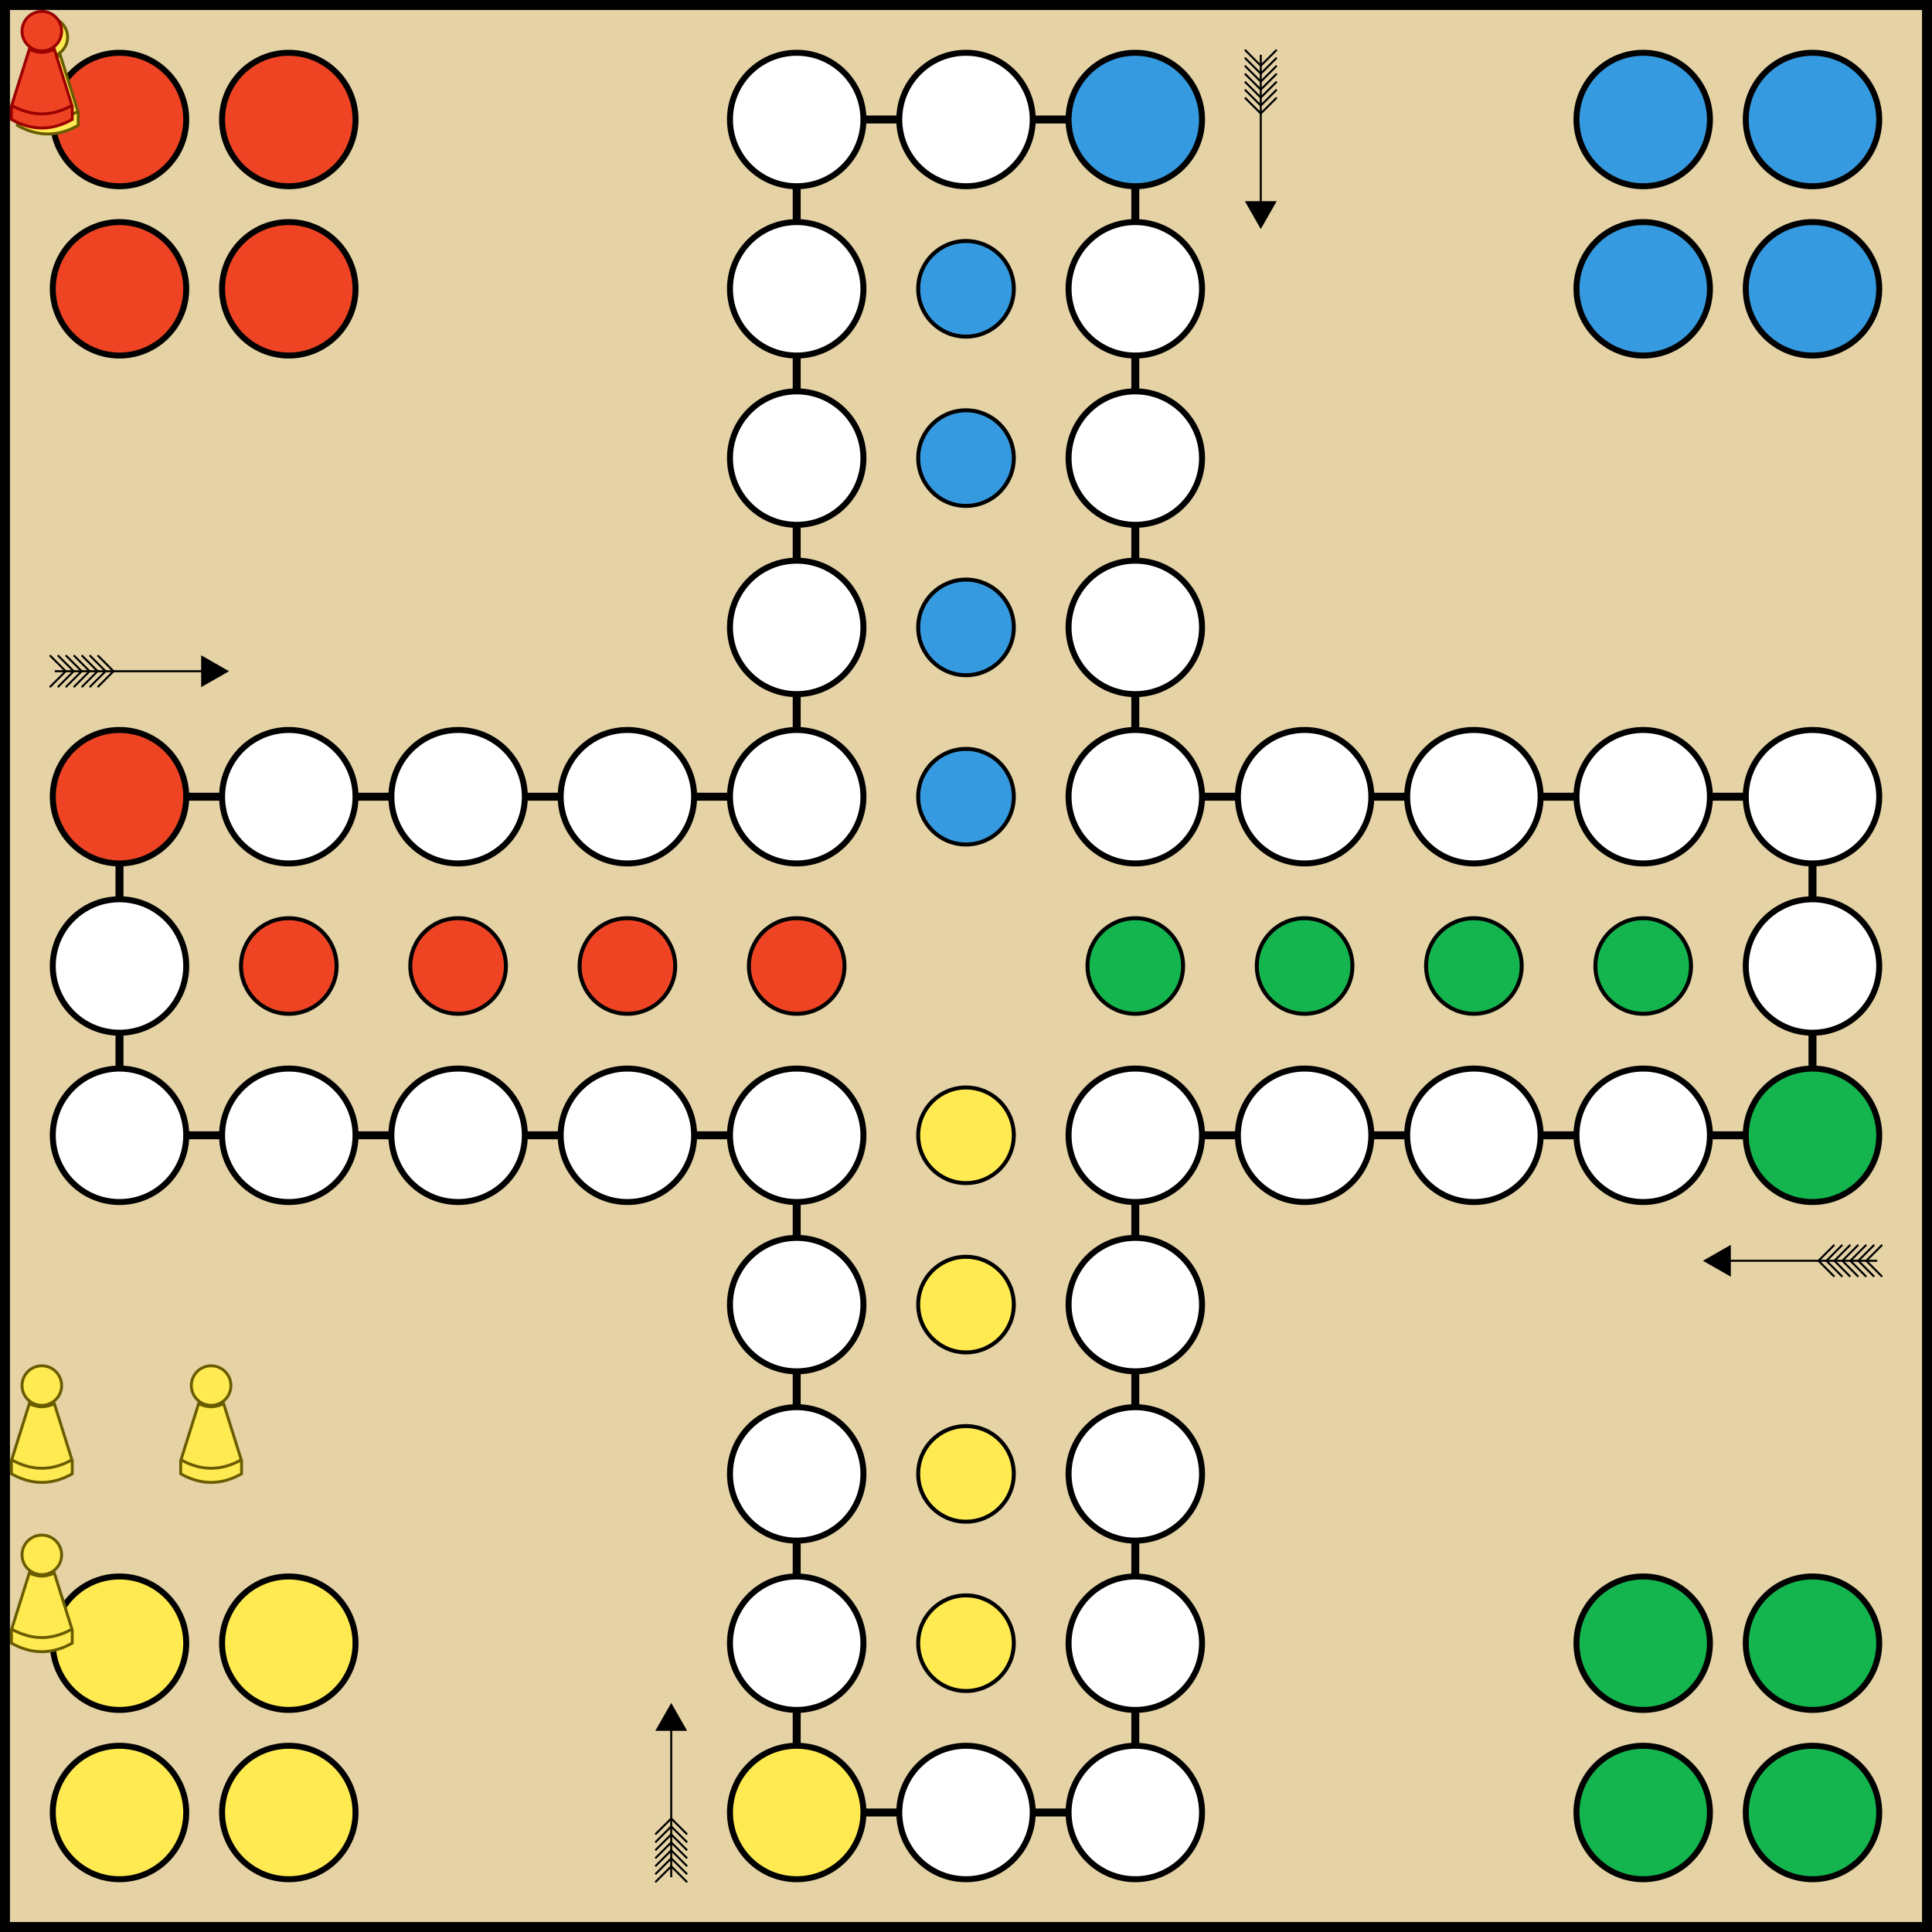
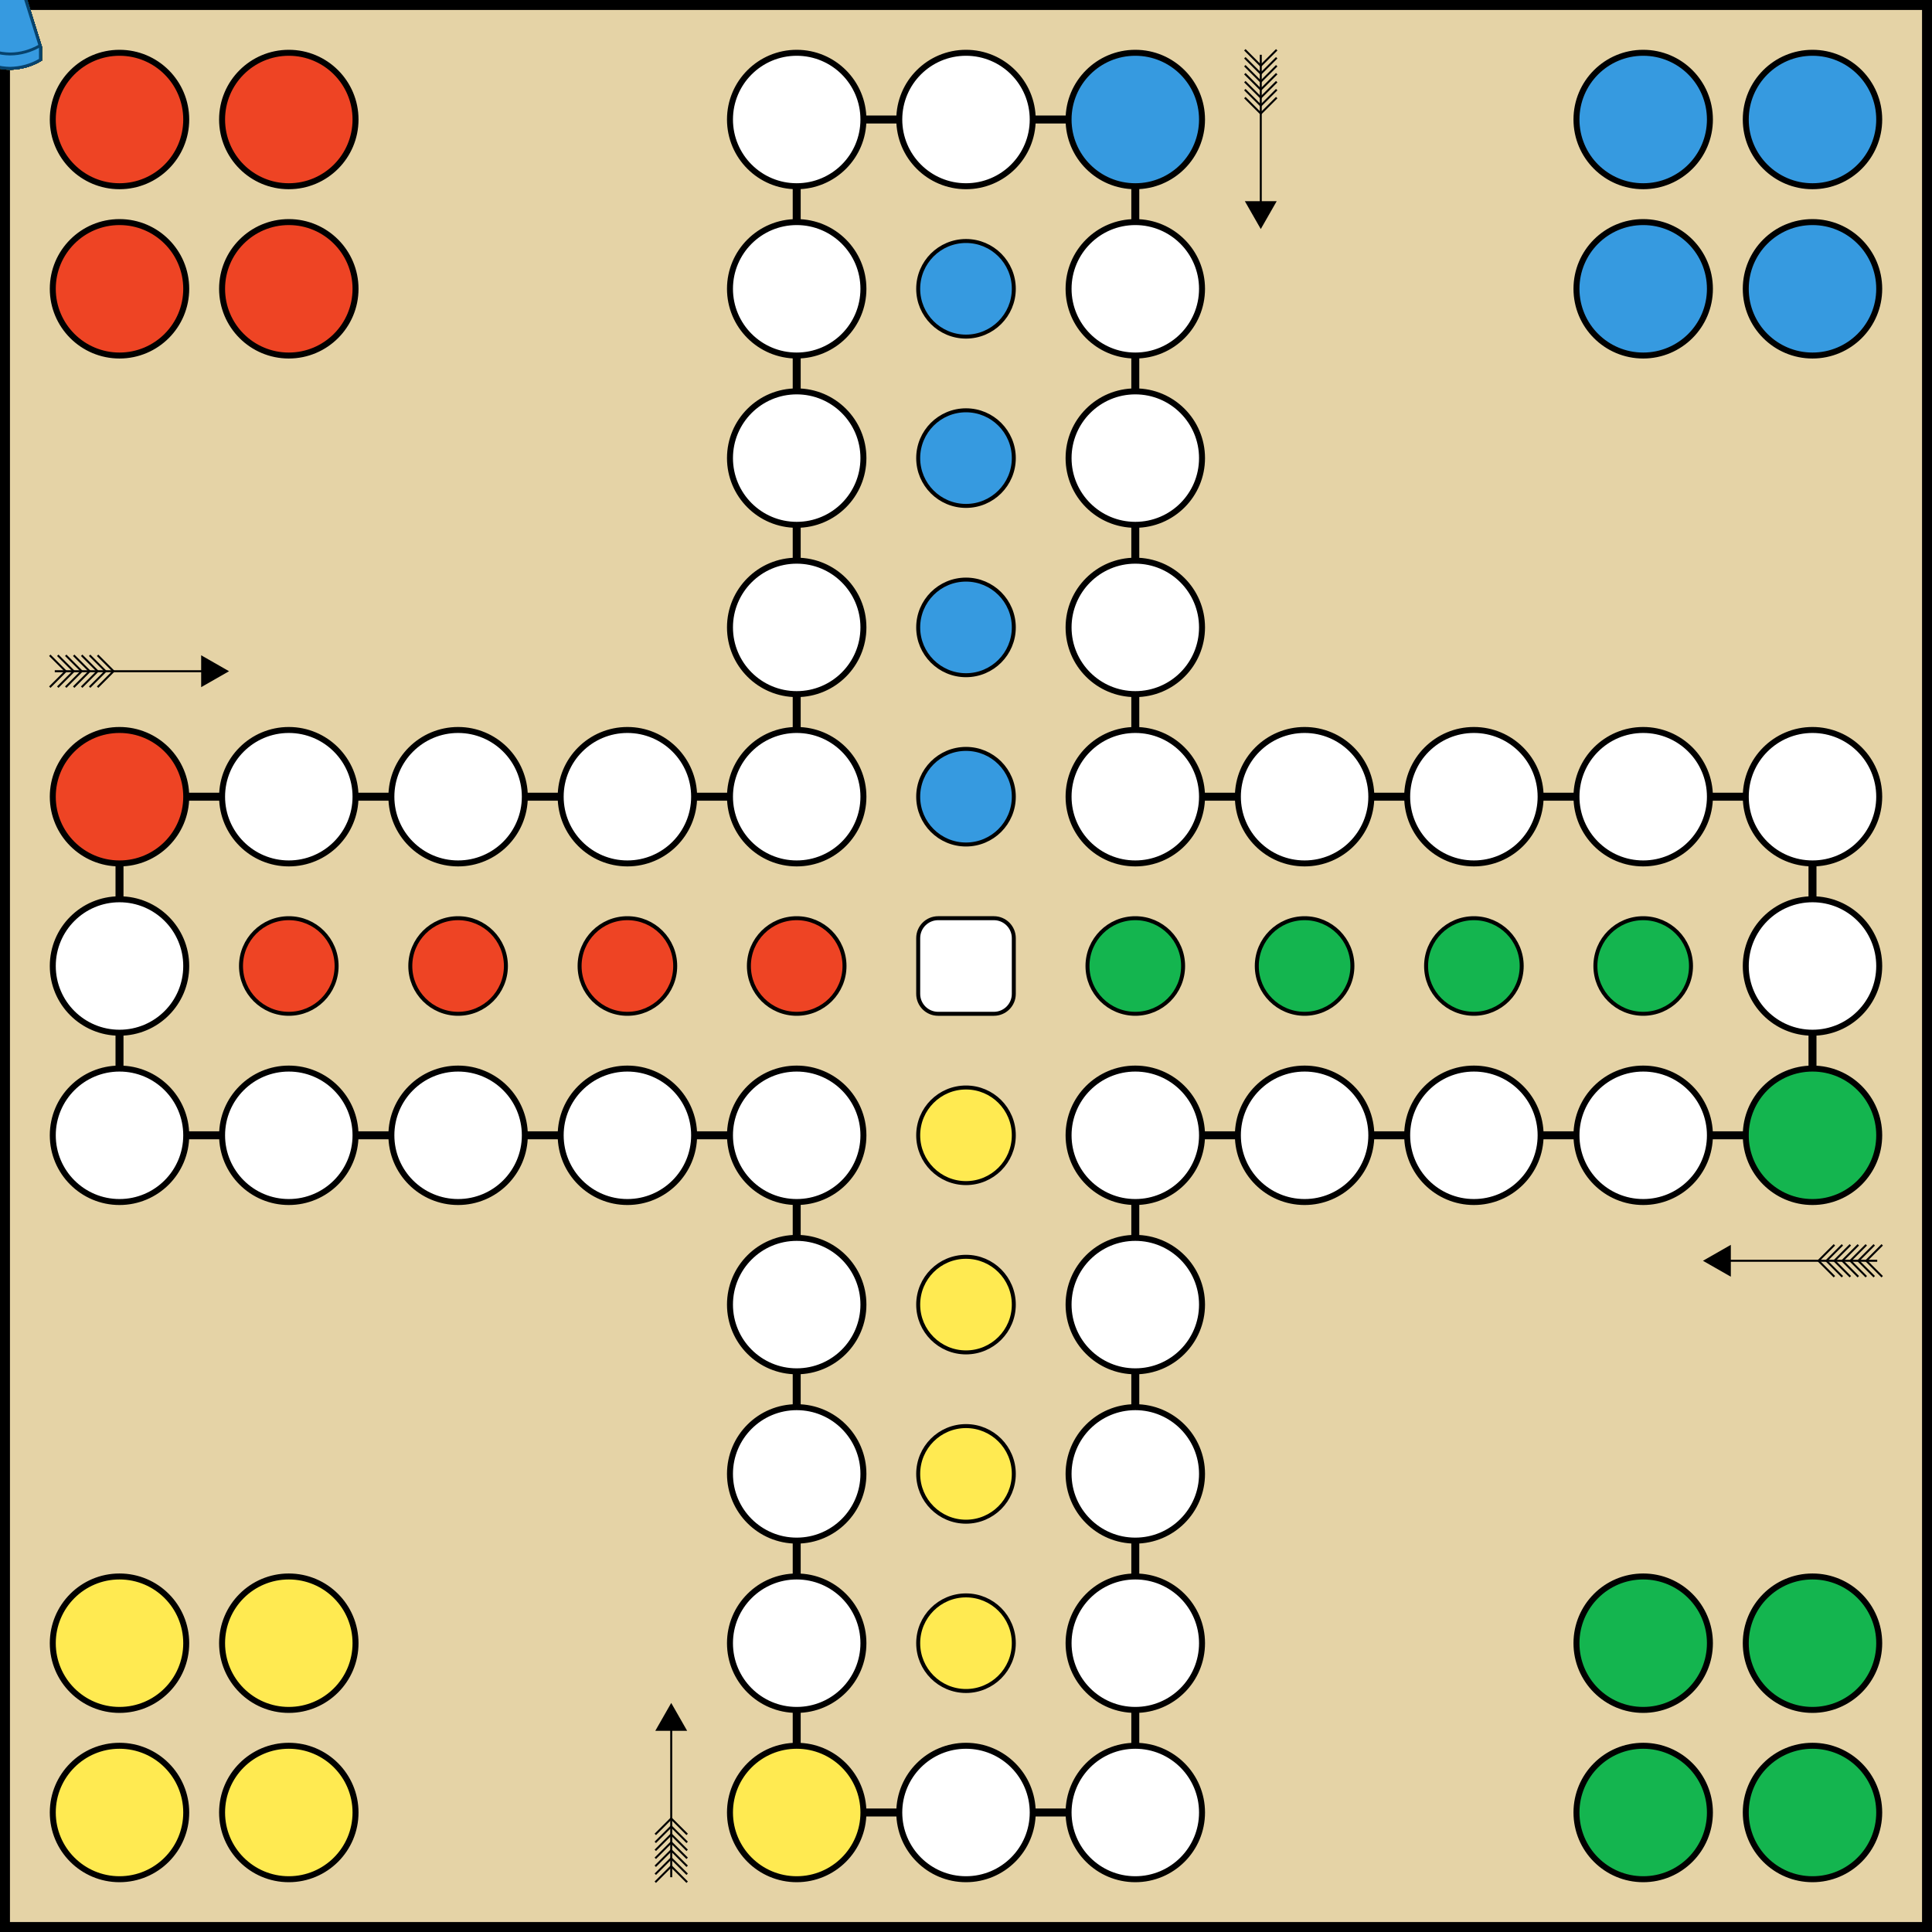
<svg xmlns="http://www.w3.org/2000/svg" width="970px" height="970px" viewBox="0 0 970 970" version="1.1">
  <g id="Page-1" stroke="none" stroke-width="1" fill="none" fill-rule="evenodd">
    <g id="Main-Window" transform="translate(-475, -55)">
      <g id="board" transform="translate(480, 60)">
        <g id="background">
          <rect id="bg_plane" stroke="#000000" stroke-width="5" fill="#E5D3A6" x="-2.5" y="-2.5" width="965" height="965" />
          <polygon id="Path" stroke="#000000" stroke-width="4" points="395 55 565 55 565 395 905 395 905 565 565 565 565 905 395 905 395 565 55 565 55 395 395 395" />
          <g id="arrow_3" transform="translate(895, 628) rotate(-90) translate(-895, -628) translate(887, 583)">
            <polygon id="Path-2" fill="#000000" points="8 0 16 14 -5.32907052e-14 14" />
            <path d="M8,13.5 L8,87" id="Line" stroke="#000000" stroke-linecap="square" />
            <polyline id="Path-3-Copy-3" stroke="#000000" points="0 90 8 82 16 90" />
            <polyline id="Path-3-Copy-5" stroke="#000000" points="0 82 8 74 16 82" />
            <polyline id="Path-3-Copy-7" stroke="#000000" points="0 74 8 66 16 74" />
            <polyline id="Path-3-Copy-9" stroke="#000000" points="0 66 8 58 16 66" />
            <polyline id="Path-3-Copy-4" stroke="#000000" points="0 86 8 78 16 86" />
            <polyline id="Path-3-Copy-6" stroke="#000000" points="0 78 8 70 16 78" />
            <polyline id="Path-3-Copy-8" stroke="#000000" points="0 70 8 62 16 70" />
          </g>
          <g id="arrow_2" transform="translate(628, 65) rotate(-180) translate(-628, -65) translate(620, 20)">
            <polygon id="Path-2" fill="#000000" points="8 0 16 14 -5.32907052e-14 14" />
            <path d="M8,13.5 L8,87" id="Line" stroke="#000000" stroke-linecap="square" />
            <polyline id="Path-3-Copy-3" stroke="#000000" points="0 90 8 82 16 90" />
            <polyline id="Path-3-Copy-5" stroke="#000000" points="0 82 8 74 16 82" />
            <polyline id="Path-3-Copy-7" stroke="#000000" points="0 74 8 66 16 74" />
            <polyline id="Path-3-Copy-9" stroke="#000000" points="0 66 8 58 16 66" />
            <polyline id="Path-3-Copy-4" stroke="#000000" points="0 86 8 78 16 86" />
            <polyline id="Path-3-Copy-6" stroke="#000000" points="0 78 8 70 16 78" />
            <polyline id="Path-3-Copy-8" stroke="#000000" points="0 70 8 62 16 70" />
          </g>
          <g id="arrow_1" transform="translate(65, 332) rotate(-270) translate(-65, -332) translate(57, 287)">
            <polygon id="Path-2" fill="#000000" points="8 0 16 14 -5.32907052e-14 14" />
            <path d="M8,13.5 L8,87" id="Line" stroke="#000000" stroke-linecap="square" />
            <polyline id="Path-3-Copy-3" stroke="#000000" points="0 90 8 82 16 90" />
            <polyline id="Path-3-Copy-5" stroke="#000000" points="0 82 8 74 16 82" />
            <polyline id="Path-3-Copy-7" stroke="#000000" points="0 74 8 66 16 74" />
            <polyline id="Path-3-Copy-9" stroke="#000000" points="0 66 8 58 16 66" />
            <polyline id="Path-3-Copy-4" stroke="#000000" points="0 86 8 78 16 86" />
            <polyline id="Path-3-Copy-6" stroke="#000000" points="0 78 8 70 16 78" />
            <polyline id="Path-3-Copy-8" stroke="#000000" points="0 70 8 62 16 70" />
          </g>
          <g id="arrow_0" transform="translate(324, 850)">
            <polygon id="Path-2" fill="#000000" points="8 0 16 14 -5.32907052e-14 14" />
            <path d="M8,13.5 L8,87" id="Line" stroke="#000000" stroke-linecap="square" />
            <polyline id="Path-3-Copy-3" stroke="#000000" points="0 90 8 82 16 90" />
            <polyline id="Path-3-Copy-5" stroke="#000000" points="0 82 8 74 16 82" />
            <polyline id="Path-3-Copy-7" stroke="#000000" points="0 74 8 66 16 74" />
            <polyline id="Path-3-Copy-9" stroke="#000000" points="0 66 8 58 16 66" />
            <polyline id="Path-3-Copy-4" stroke="#000000" points="0 86 8 78 16 86" />
            <polyline id="Path-3-Copy-6" stroke="#000000" points="0 78 8 70 16 78" />
            <polyline id="Path-3-Copy-8" stroke="#000000" points="0 70 8 62 16 70" />
          </g>
        </g>
        <g id="positions" transform="translate(20, 20)" stroke="#000000" stroke-width="3">
-           <circle id="pos_39" fill="#FFFFFF" cx="460" cy="885" r="33.5" />
-           <circle id="pos_38" fill="#FFFFFF" cx="545" cy="885" r="33.5" />
-           <circle id="pos_37" fill="#FFFFFF" cx="545" cy="800" r="33.5" />
-           <circle id="pos_36" fill="#FFFFFF" cx="545" cy="715" r="33.5" />
-           <circle id="pos_35" fill="#FFFFFF" cx="545" cy="630" r="33.5" />
-           <circle id="pos_34" fill="#FFFFFF" cx="545" cy="545" r="33.5" />
-           <circle id="pos_33" fill="#FFFFFF" cx="630" cy="545" r="33.5" />
-           <circle id="pos_32" fill="#FFFFFF" cx="715" cy="545" r="33.5" />
-           <circle id="pos_31" fill="#FFFFFF" cx="800" cy="545" r="33.5" />
-           <circle id="pos_30" fill="#14B54F" cx="885" cy="545" r="33.5" />
-           <circle id="pos_29" fill="#FFFFFF" cx="885" cy="460" r="33.5" />
-           <circle id="pos_28" fill="#FFFFFF" cx="885" cy="375" r="33.5" />
-           <circle id="pos_27" fill="#FFFFFF" cx="800" cy="375" r="33.5" />
-           <circle id="pos_26" fill="#FFFFFF" cx="715" cy="375" r="33.5" />
-           <circle id="pos_25" fill="#FFFFFF" cx="630" cy="375" r="33.5" />
-           <circle id="pos_24" fill="#FFFFFF" cx="545" cy="375" r="33.5" />
-           <circle id="pos_23" fill="#FFFFFF" cx="545" cy="290" r="33.5" />
-           <circle id="pos_22" fill="#FFFFFF" cx="545" cy="205" r="33.5" />
-           <circle id="pos_21" fill="#FFFFFF" cx="545" cy="120" r="33.5" />
-           <circle id="pos_20" fill="#369AE0" cx="545" cy="35" r="33.5" />
-           <circle id="pos_19" fill="#FFFFFF" cx="460" cy="35" r="33.5" />
-           <circle id="pos_18" fill="#FFFFFF" cx="375" cy="35" r="33.5" />
-           <circle id="pos_17" fill="#FFFFFF" cx="375" cy="120" r="33.5" />
-           <circle id="pos_16" fill="#FFFFFF" cx="375" cy="205" r="33.5" />
-           <circle id="pos_15" fill="#FFFFFF" cx="375" cy="290" r="33.5" />
-           <circle id="pos_14" fill="#FFFFFF" cx="375" cy="375" r="33.5" />
-           <circle id="pos_13" fill="#FFFFFF" cx="290" cy="375" r="33.5" />
-           <circle id="pos_12" fill="#FFFFFF" cx="205" cy="375" r="33.5" />
-           <circle id="pos_11" fill="#FFFFFF" cx="120" cy="375" r="33.5" />
-           <circle id="pos_10" fill="#EE4424" cx="35" cy="375" r="33.5" />
-           <circle id="pos_9" fill="#FFFFFF" cx="35" cy="460" r="33.5" />
-           <circle id="pos_8" fill="#FFFFFF" cx="35" cy="545" r="33.5" />
-           <circle id="pos_7" fill="#FFFFFF" cx="120" cy="545" r="33.5" />
-           <circle id="pos_6" fill="#FFFFFF" cx="205" cy="545" r="33.5" />
-           <circle id="pos_5" fill="#FFFFFF" cx="290" cy="545" r="33.5" />
-           <circle id="pos_4" fill="#FFFFFF" cx="375" cy="545" r="33.5" />
-           <circle id="pos_3" fill="#FFFFFF" cx="375" cy="630" r="33.5" />
-           <circle id="pos_2" fill="#FFFFFF" cx="375" cy="715" r="33.5" />
-           <circle id="pos_1" fill="#FFFFFF" cx="375" cy="800" r="33.5" />
-           <circle id="pos_0" fill="#FFEA51" cx="375" cy="885" r="33.5" />
+           <circle id="pos_39" class="boardPosition position" fill="#FFFFFF" cx="460" cy="885" r="33.5" />
+           <circle id="pos_38" class="boardPosition position" fill="#FFFFFF" cx="545" cy="885" r="33.5" />
+           <circle id="pos_37" class="boardPosition position" fill="#FFFFFF" cx="545" cy="800" r="33.5" />
+           <circle id="pos_36" class="boardPosition position" fill="#FFFFFF" cx="545" cy="715" r="33.5" />
+           <circle id="pos_35" class="boardPosition position" fill="#FFFFFF" cx="545" cy="630" r="33.5" />
+           <circle id="pos_34" class="boardPosition position" fill="#FFFFFF" cx="545" cy="545" r="33.5" />
+           <circle id="pos_33" class="boardPosition position" fill="#FFFFFF" cx="630" cy="545" r="33.5" />
+           <circle id="pos_32" class="boardPosition position" fill="#FFFFFF" cx="715" cy="545" r="33.5" />
+           <circle id="pos_31" class="boardPosition position" fill="#FFFFFF" cx="800" cy="545" r="33.5" />
+           <circle id="pos_30" class="boardPosition position" fill="#14B54F" cx="885" cy="545" r="33.5" />
+           <circle id="pos_29" class="boardPosition position" fill="#FFFFFF" cx="885" cy="460" r="33.5" />
+           <circle id="pos_28" class="boardPosition position" fill="#FFFFFF" cx="885" cy="375" r="33.5" />
+           <circle id="pos_27" class="boardPosition position" fill="#FFFFFF" cx="800" cy="375" r="33.5" />
+           <circle id="pos_26" class="boardPosition position" fill="#FFFFFF" cx="715" cy="375" r="33.5" />
+           <circle id="pos_25" class="boardPosition position" fill="#FFFFFF" cx="630" cy="375" r="33.5" />
+           <circle id="pos_24" class="boardPosition position" fill="#FFFFFF" cx="545" cy="375" r="33.5" />
+           <circle id="pos_23" class="boardPosition position" fill="#FFFFFF" cx="545" cy="290" r="33.5" />
+           <circle id="pos_22" class="boardPosition position" fill="#FFFFFF" cx="545" cy="205" r="33.5" />
+           <circle id="pos_21" class="boardPosition position" fill="#FFFFFF" cx="545" cy="120" r="33.5" />
+           <circle id="pos_20" class="boardPosition position" fill="#369AE0" cx="545" cy="35" r="33.5" />
+           <circle id="pos_19" class="boardPosition position" fill="#FFFFFF" cx="460" cy="35" r="33.5" />
+           <circle id="pos_18" class="boardPosition position" fill="#FFFFFF" cx="375" cy="35" r="33.5" />
+           <circle id="pos_17" class="boardPosition position" fill="#FFFFFF" cx="375" cy="120" r="33.5" />
+           <circle id="pos_16" class="boardPosition position" fill="#FFFFFF" cx="375" cy="205" r="33.5" />
+           <circle id="pos_15" class="boardPosition position" fill="#FFFFFF" cx="375" cy="290" r="33.5" />
+           <circle id="pos_14" class="boardPosition position" fill="#FFFFFF" cx="375" cy="375" r="33.5" />
+           <circle id="pos_13" class="boardPosition position" fill="#FFFFFF" cx="290" cy="375" r="33.5" />
+           <circle id="pos_12" class="boardPosition position" fill="#FFFFFF" cx="205" cy="375" r="33.5" />
+           <circle id="pos_11" class="boardPosition position" fill="#FFFFFF" cx="120" cy="375" r="33.5" />
+           <circle id="pos_10" class="boardPosition position" fill="#EE4424" cx="35" cy="375" r="33.5" />
+           <circle id="pos_9" class="boardPosition position" fill="#FFFFFF" cx="35" cy="460" r="33.5" />
+           <circle id="pos_8" class="boardPosition position" fill="#FFFFFF" cx="35" cy="545" r="33.5" />
+           <circle id="pos_7" class="boardPosition position" fill="#FFFFFF" cx="120" cy="545" r="33.5" />
+           <circle id="pos_6" class="boardPosition position" fill="#FFFFFF" cx="205" cy="545" r="33.5" />
+           <circle id="pos_5" class="boardPosition position" fill="#FFFFFF" cx="290" cy="545" r="33.5" />
+           <circle id="pos_4" class="boardPosition position" fill="#FFFFFF" cx="375" cy="545" r="33.5" />
+           <circle id="pos_3" class="boardPosition position" fill="#FFFFFF" cx="375" cy="630" r="33.5" />
+           <circle id="pos_2" class="boardPosition position" fill="#FFFFFF" cx="375" cy="715" r="33.5" />
+           <circle id="pos_1" class="boardPosition position" fill="#FFFFFF" cx="375" cy="800" r="33.5" />
+           <circle id="pos_0" class="boardPosition position" fill="#FFEA51" cx="375" cy="885" r="33.5" />
        </g>
        <g id="wining_positions" transform="translate(115, 115)" stroke="#000000" stroke-width="2">
-           <g id="blue" transform="translate(340, 0)" fill="#369AE0">
-             <circle id="Oval-Copy-59" cx="25" cy="25" r="24" />
-             <circle id="Oval-Copy-60" cx="25" cy="110" r="24" />
-             <circle id="Oval-Copy-61" cx="25" cy="195" r="24" />
-             <circle id="Oval-Copy-75" cx="25" cy="280" r="24" />
-           </g>
-           <g id="yellow" transform="translate(340, 425)" fill="#FFEA51">
-             <circle id="Oval-Copy-59" cx="25" cy="25" r="24" />
-             <circle id="Oval-Copy-60" cx="25" cy="110" r="24" />
-             <circle id="Oval-Copy-61" cx="25" cy="195" r="24" />
-             <circle id="Oval-Copy-75" cx="25" cy="280" r="24" />
-           </g>
-           <g id="red" transform="translate(0, 340)" fill="#EE4424">
-             <circle id="Oval-Copy-59" transform="translate(25, 25) rotate(-90) translate(-25, -25) " cx="25" cy="25" r="24" />
-             <circle id="Oval-Copy-60" transform="translate(110, 25) rotate(-90) translate(-110, -25) " cx="110" cy="25" r="24" />
-             <circle id="Oval-Copy-61" transform="translate(195, 25) rotate(-90) translate(-195, -25) " cx="195" cy="25" r="24" />
-             <circle id="Oval-Copy-75" transform="translate(280, 25) rotate(-90) translate(-280, -25) " cx="280" cy="25" r="24" />
-           </g>
-           <g id="green" transform="translate(425, 340)" fill="#14B54F">
-             <circle id="Oval-Copy-59" transform="translate(25, 25) rotate(-90) translate(-25, -25) " cx="25" cy="25" r="24" />
-             <circle id="Oval-Copy-60" transform="translate(110, 25) rotate(-90) translate(-110, -25) " cx="110" cy="25" r="24" />
-             <circle id="Oval-Copy-61" transform="translate(195, 25) rotate(-90) translate(-195, -25) " cx="195" cy="25" r="24" />
-             <circle id="Oval-Copy-75" transform="translate(280, 25) rotate(-90) translate(-280, -25) " cx="280" cy="25" r="24" />
+           <g id="yellow" fill="#FFEA51">
+             <circle id="win_position_3" class="winPosition position yellow" cx="365" cy="450" r="24" />
+             <circle id="win_position_2" class="winPosition position yellow" cx="365" cy="535" r="24" />
+             <circle id="win_position_1" class="winPosition position yellow" cx="365" cy="620" r="24" />
+             <circle id="win_position_0" class="winPosition position yellow" cx="365" cy="705" r="24" />
+           </g>
+           <g id="red" fill="#EE4424">
+             <circle id="win_position_4" class="winPosition position red" cx="25" cy="365" r="24" />
+             <circle id="win_position_5" class="winPosition position red" cx="110" cy="365" r="24" />
+             <circle id="win_position_6" class="winPosition position red" cx="195" cy="365" r="24" />
+             <circle id="win_position_7" class="winPosition position red" cx="280" cy="365" r="24" />
+           </g>
+           <g id="green" fill="#14B54F">
+             <circle id="win_position_11" class="winPosition position green" cx="450" cy="365" r="24" />
+             <circle id="win_position_10" class="winPosition position green" cx="535" cy="365" r="24" />
+             <circle id="win_position_9" class="winPosition position green" cx="620" cy="365" r="24" />
+             <circle id="win_position_8" class="winPosition position green" cx="705" cy="365" r="24" />
+           </g>
+           <g id="blue" fill="#369AE0">
+             <circle id="win_position_12" class="winPosition position blue" cx="365" cy="25" r="24" />
+             <circle id="win_position_13" class="winPosition position blue" cx="365" cy="110" r="24" />
+             <circle id="win_position_14" class="winPosition position blue" cx="365" cy="195" r="24" />
+             <circle id="win_position_15" class="winPosition position blue" cx="365" cy="280" r="24" />
          </g>
        </g>
        <g id="starting_positions" transform="translate(20, 20)" stroke="#000000" stroke-width="3">
-           <g id="yellow" transform="translate(0, 765)" fill="#FFEA51">
-             <circle id="Oval-Copy-6" cx="35" cy="120" r="33.5" />
-             <circle id="Oval-Copy-8" cx="35" cy="35" r="33.5" />
-             <circle id="Oval-Copy-7" cx="120" cy="120" r="33.5" />
-             <circle id="Oval-Copy-72" cx="120" cy="35" r="33.5" />
+           <g id="yellow" fill="#FFEA51">
+             <circle id="start_position_0" class="startPosition position yellow" cx="35" cy="885" r="33.5" />
+             <circle id="start_position_1" class="startPosition position yellow" cx="35" cy="800" r="33.5" />
+             <circle id="start_position_2" class="startPosition position yellow" cx="120" cy="885" r="33.5" />
+             <circle id="start_position_3" class="startPosition position yellow" cx="120" cy="800" r="33.5" />
          </g>
          <g id="red" fill="#EE4424">
-             <circle id="Oval-Copy-24" cx="35" cy="35" r="33.5" />
-             <circle id="Oval-Copy-26" cx="35" cy="120" r="33.5" />
-             <circle id="Oval-Copy-27" cx="120" cy="35" r="33.5" />
-             <circle id="Oval-Copy-29" cx="120" cy="120" r="33.5" />
-           </g>
-           <g id="green" transform="translate(765, 765)" fill="#14B54F">
-             <circle id="Oval-Copy-9" cx="35" cy="120" r="33.5" />
-             <circle id="Oval-Copy-73" cx="35" cy="35" r="33.5" />
-             <circle id="Oval-Copy-10" cx="120" cy="120" r="33.5" />
-             <circle id="Oval-Copy-74" cx="120" cy="35" r="33.5" />
-           </g>
-           <g id="blue" transform="translate(765, 0)" fill="#369AE0">
-             <circle id="Oval-Copy-30" cx="35" cy="35" r="33.5" />
-             <circle id="Oval-Copy-32" cx="35" cy="120" r="33.5" />
-             <circle id="Oval-Copy-31" cx="120" cy="35" r="33.5" />
-             <circle id="Oval-Copy-33" cx="120" cy="120" r="33.5" />
+             <circle id="start_position_4" class="startPosition position red" cx="35" cy="35" r="33.5" />
+             <circle id="start_position_5" class="startPosition position red" cx="35" cy="120" r="33.5" />
+             <circle id="start_position_6" class="startPosition position red" cx="120" cy="35" r="33.5" />
+             <circle id="start_position_7" class="startPosition position red" cx="120" cy="120" r="33.5" />
+           </g>
+           <g id="green" fill="#14B54F">
+             <circle id="start_position_8" class="startPosition position green" cx="800" cy="885" r="33.5" />
+             <circle id="start_position_9" class="startPosition position green" cx="800" cy="800" r="33.5" />
+             <circle id="start_position_10" class="startPosition position green" cx="885" cy="885" r="33.5" />
+             <circle id="start_position_11" class="startPosition position green" cx="885" cy="800" r="33.5" />
+           </g>
+           <g id="blue" fill="#369AE0">
+             <circle id="start_position_12" class="startPosition position blue" cx="800" cy="35" r="33.5" />
+             <circle id="start_position_13" class="startPosition position blue" cx="800" cy="120" r="33.5" />
+             <circle id="start_position_14" class="startPosition position blue" cx="885" cy="35" r="33.5" />
+             <circle id="start_position_15" class="startPosition position blue" cx="885" cy="120" r="33.5" />
          </g>
        </g>
        <g id="figures" transform="translate(0, 0)" stroke-width="1.455">
-           <g id="figure_yellow_3" class="draggable figure" transform="translate(3,3)" fill="#FFEA51" stroke="#695C00">
-             <path d="M0.727,48.599 L0.727,54.962 C5.832,57.839 10.92,59.273 16,59.273 C21.08,59.273 26.168,57.839 31.273,54.962 L31.273,48.599 L16,34.244 L0.727,48.599 Z" id="stomp" />
-             <path d="M31.13,47.941 L22.303,19.804 C19.889,20.811 17.791,21.319 16,21.319 C14.209,21.319 12.111,20.811 9.697,19.804 L0.87,47.941 C5.927,50.765 10.967,52.172 16,52.172 C21.033,52.172 26.073,50.765 31.13,47.941 Z" id="body" />
-             <ellipse id="head" cx="16" cy="10.651" rx="9.939" ry="9.924" />
-           </g>
-           <g id="figure_yellow_2" class="draggable figure" transform="translate(0, 765)" fill="#FFEA51" stroke="#695C00">
-             <path d="M0.727,48.599 L0.727,54.962 C5.832,57.839 10.92,59.273 16,59.273 C21.08,59.273 26.168,57.839 31.273,54.962 L31.273,48.599 L16,34.244 L0.727,48.599 Z" id="stomp" />
-             <path d="M31.13,47.941 L22.303,19.804 C19.889,20.811 17.791,21.319 16,21.319 C14.209,21.319 12.111,20.811 9.697,19.804 L0.87,47.941 C5.927,50.765 10.967,52.172 16,52.172 C21.033,52.172 26.073,50.765 31.13,47.941 Z" id="body" />
-             <ellipse id="head" cx="16" cy="10.651" rx="9.939" ry="9.924" />
-           </g>
-           <g id="figure_yellow_1" class="draggable figure" transform="translate(85, 680)" fill="#FFEA51" stroke="#695C00">
-             <path d="M0.727,48.599 L0.727,54.962 C5.832,57.839 10.92,59.273 16,59.273 C21.08,59.273 26.168,57.839 31.273,54.962 L31.273,48.599 L16,34.244 L0.727,48.599 Z" id="stomp" />
-             <path d="M31.13,47.941 L22.303,19.804 C19.889,20.811 17.791,21.319 16,21.319 C14.209,21.319 12.111,20.811 9.697,19.804 L0.87,47.941 C5.927,50.765 10.967,52.172 16,52.172 C21.033,52.172 26.073,50.765 31.13,47.941 Z" id="body" />
-             <ellipse id="head" cx="16" cy="10.651" rx="9.939" ry="9.924" />
-           </g>
-           <g id="figure_yellow_0" class="draggable figure" transform="translate(0, 680)" fill="#FFEA51" stroke="#695C00">
-             <path d="M0.727,48.599 L0.727,54.962 C5.832,57.839 10.92,59.273 16,59.273 C21.08,59.273 26.168,57.839 31.273,54.962 L31.273,48.599 L16,34.244 L0.727,48.599 Z" id="stomp" />
-             <path d="M31.13,47.941 L22.303,19.804 C19.889,20.811 17.791,21.319 16,21.319 C14.209,21.319 12.111,20.811 9.697,19.804 L0.87,47.941 C5.927,50.765 10.967,52.172 16,52.172 C21.033,52.172 26.073,50.765 31.13,47.941 Z" id="body" />
-             <ellipse id="head" cx="16" cy="10.651" rx="9.939" ry="9.924" />
-           </g>
-           <g id="figure_red_2" fill="#EE4424" stroke="#9B0000">
-             <path d="M0.727,48.599 L0.727,54.962 C5.832,57.839 10.92,59.273 16,59.273 C21.08,59.273 26.168,57.839 31.273,54.962 L31.273,48.599 L16,34.244 L0.727,48.599 Z" id="stomp" />
-             <path d="M31.13,47.941 L22.303,19.804 C19.889,20.811 17.791,21.319 16,21.319 C14.209,21.319 12.111,20.811 9.697,19.804 L0.87,47.941 C5.927,50.765 10.967,52.172 16,52.172 C21.033,52.172 26.073,50.765 31.13,47.941 Z" id="body" />
-             <ellipse id="head" cx="16" cy="10.651" rx="9.939" ry="9.924" />
+           <g id="figure_yellow_0" class="draggable figure player yellow" fill="#FFEA51" stroke="#756807">
+             <path class="st14" d="M-15.3,18.6V25c4.6,2.7,9.9,4.2,15.3,4.3c5.4-0.1,10.6-1.5,15.3-4.3v-6.4L0,4.2L-15.3,18.6z" />
+             <path class="st14" d="M15.1,17.9L6.3-10.2C4.3-9.3,2.2-8.8,0-8.7c-2.2-0.1-4.3-0.6-6.3-1.5l-8.8,28.1c4.6,2.7,9.8,4.1,15.1,4.2C5.3,22.1,10.5,20.6,15.1,17.9z" />
+             <ellipse class="st15" cx="0" cy="-19.4" rx="9.9" ry="9.9" />
+           </g>
+           <g id="figure_yellow_1" class="draggable figure player yellow" fill="#FFEA51" stroke="#756807">
+             <path class="st14" d="M-15.3,18.6V25c4.6,2.7,9.9,4.2,15.3,4.3c5.4-0.1,10.6-1.5,15.3-4.3v-6.4L0,4.2L-15.3,18.6z" />
+             <path class="st14" d="M15.1,17.9L6.3-10.2C4.3-9.3,2.2-8.8,0-8.7c-2.2-0.1-4.3-0.6-6.3-1.5l-8.8,28.1c4.6,2.7,9.8,4.1,15.1,4.2C5.3,22.1,10.5,20.6,15.1,17.9z" />
+             <ellipse class="st15" cx="0" cy="-19.4" rx="9.9" ry="9.9" />
+           </g>
+           <g id="figure_yellow_2" class="draggable figure player yellow" fill="#FFEA51" stroke="#756807">
+             <path class="st14" d="M-15.3,18.6V25c4.6,2.7,9.9,4.2,15.3,4.3c5.4-0.1,10.6-1.5,15.3-4.3v-6.4L0,4.2L-15.3,18.6z" />
+             <path class="st14" d="M15.1,17.9L6.3-10.2C4.3-9.3,2.2-8.8,0-8.7c-2.2-0.1-4.3-0.6-6.3-1.5l-8.8,28.1c4.6,2.7,9.8,4.1,15.1,4.2C5.3,22.1,10.5,20.6,15.1,17.9z" />
+             <ellipse class="st15" cx="0" cy="-19.4" rx="9.9" ry="9.9" />
+           </g>
+           <g id="figure_yellow_3" class="draggable figure player yellow" fill="#FFEA51" stroke="#756807">
+             <path class="st14" d="M-15.3,18.6V25c4.6,2.7,9.9,4.2,15.3,4.3c5.4-0.1,10.6-1.5,15.3-4.3v-6.4L0,4.2L-15.3,18.6z" />
+             <path class="st14" d="M15.1,17.9L6.3-10.2C4.3-9.3,2.2-8.8,0-8.7c-2.2-0.1-4.3-0.6-6.3-1.5l-8.8,28.1c4.6,2.7,9.8,4.1,15.1,4.2C5.3,22.1,10.5,20.6,15.1,17.9z" />
+             <ellipse class="st15" cx="0" cy="-19.4" rx="9.9" ry="9.9" />
+           </g>
+           <g id="figure_red_4" class="draggable figure player red" fill="#EE4424" stroke="#9B0000">
+             <path class="st14" d="M-15.3,18.6V25c4.6,2.7,9.9,4.2,15.3,4.3c5.4-0.1,10.6-1.5,15.3-4.3v-6.4L0,4.2L-15.3,18.6z" />
+             <path class="st14" d="M15.1,17.9L6.3-10.2C4.3-9.3,2.2-8.8,0-8.7c-2.2-0.1-4.3-0.6-6.3-1.5l-8.8,28.1c4.6,2.7,9.8,4.1,15.1,4.2C5.3,22.1,10.5,20.6,15.1,17.9z" />
+             <ellipse class="st15" cx="0" cy="-19.4" rx="9.9" ry="9.9" />
+           </g>
+           <g id="figure_red_5" class="draggable figure player red" fill="#EE4424" stroke="#9B0000">
+             <path class="st14" d="M-15.3,18.6V25c4.6,2.7,9.9,4.2,15.3,4.3c5.4-0.1,10.6-1.5,15.3-4.3v-6.4L0,4.2L-15.3,18.6z" />
+             <path class="st14" d="M15.1,17.9L6.3-10.2C4.3-9.3,2.2-8.8,0-8.7c-2.2-0.1-4.3-0.6-6.3-1.5l-8.8,28.1c4.6,2.7,9.8,4.1,15.1,4.2C5.3,22.1,10.5,20.6,15.1,17.9z" />
+             <ellipse class="st15" cx="0" cy="-19.4" rx="9.9" ry="9.9" />
+           </g>
+           <g id="figure_red_6" class="draggable figure player red" fill="#EE4424" stroke="#9B0000">
+             <path class="st14" d="M-15.3,18.6V25c4.6,2.7,9.9,4.2,15.3,4.3c5.4-0.1,10.6-1.5,15.3-4.3v-6.4L0,4.2L-15.3,18.6z" />
+             <path class="st14" d="M15.1,17.9L6.3-10.2C4.3-9.3,2.2-8.8,0-8.7c-2.2-0.1-4.3-0.6-6.3-1.5l-8.8,28.1c4.6,2.7,9.8,4.1,15.1,4.2C5.3,22.1,10.5,20.6,15.1,17.9z" />
+             <ellipse class="st15" cx="0" cy="-19.4" rx="9.9" ry="9.9" />
+           </g>
+           <g id="figure_red_7" class="draggable figure player red" fill="#EE4424" stroke="#9B0000">
+             <path class="st14" d="M-15.3,18.6V25c4.6,2.7,9.9,4.2,15.3,4.3c5.4-0.1,10.6-1.5,15.3-4.3v-6.4L0,4.2L-15.3,18.6z" />
+             <path class="st14" d="M15.1,17.9L6.3-10.2C4.3-9.3,2.2-8.8,0-8.7c-2.2-0.1-4.3-0.6-6.3-1.5l-8.8,28.1c4.6,2.7,9.8,4.1,15.1,4.2C5.3,22.1,10.5,20.6,15.1,17.9z" />
+             <ellipse class="st15" cx="0" cy="-19.4" rx="9.9" ry="9.9" />
+           </g>
+           <g id="figure_green_8" class="draggable figure player green" fill="#14B54F" stroke="#076128">
+             <path class="st14" d="M-15.3,18.6V25c4.6,2.7,9.9,4.2,15.3,4.3c5.4-0.1,10.6-1.5,15.3-4.3v-6.4L0,4.2L-15.3,18.6z" />
+             <path class="st14" d="M15.1,17.9L6.3-10.2C4.3-9.3,2.2-8.8,0-8.7c-2.2-0.1-4.3-0.6-6.3-1.5l-8.8,28.1c4.6,2.7,9.8,4.1,15.1,4.2C5.3,22.1,10.5,20.6,15.1,17.9z" />
+             <ellipse class="st15" cx="0" cy="-19.4" rx="9.9" ry="9.9" />
+           </g>
+           <g id="figure_green_9" class="draggable figure player green" fill="#14B54F" stroke="#076128">
+             <path class="st14" d="M-15.3,18.6V25c4.6,2.7,9.9,4.2,15.3,4.3c5.4-0.1,10.6-1.5,15.3-4.3v-6.4L0,4.2L-15.3,18.6z" />
+             <path class="st14" d="M15.1,17.9L6.3-10.2C4.3-9.3,2.2-8.8,0-8.7c-2.2-0.1-4.3-0.6-6.3-1.5l-8.8,28.1c4.6,2.7,9.8,4.1,15.1,4.2C5.3,22.1,10.5,20.6,15.1,17.9z" />
+             <ellipse class="st15" cx="0" cy="-19.4" rx="9.9" ry="9.9" />
+           </g>
+           <g id="figure_green_10" class="draggable figure player green" fill="#14B54F" stroke="#076128">
+             <path class="st14" d="M-15.3,18.6V25c4.6,2.7,9.9,4.2,15.3,4.3c5.4-0.1,10.6-1.5,15.3-4.3v-6.4L0,4.2L-15.3,18.6z" />
+             <path class="st14" d="M15.1,17.9L6.3-10.2C4.3-9.3,2.2-8.8,0-8.7c-2.2-0.1-4.3-0.6-6.3-1.5l-8.8,28.1c4.6,2.7,9.8,4.1,15.1,4.2C5.3,22.1,10.5,20.6,15.1,17.9z" />
+             <ellipse class="st15" cx="0" cy="-19.4" rx="9.9" ry="9.9" />
+           </g>
+           <g id="figure_green_11" class="draggable figure player green" fill="#14B54F" stroke="#076128">
+             <path class="st14" d="M-15.3,18.6V25c4.6,2.7,9.9,4.2,15.3,4.3c5.4-0.1,10.6-1.5,15.3-4.3v-6.4L0,4.2L-15.3,18.6z" />
+             <path class="st14" d="M15.1,17.9L6.3-10.2C4.3-9.3,2.2-8.8,0-8.7c-2.2-0.1-4.3-0.6-6.3-1.5l-8.8,28.1c4.6,2.7,9.8,4.1,15.1,4.2C5.3,22.1,10.5,20.6,15.1,17.9z" />
+             <ellipse class="st15" cx="0" cy="-19.4" rx="9.9" ry="9.9" />
+           </g>
+           <g id="figure_blue_12" class="draggable figure player blue" fill="#369AE0" stroke="#07436d">
+             <path class="st14" d="M-15.3,18.6V25c4.6,2.7,9.9,4.2,15.3,4.3c5.4-0.1,10.6-1.5,15.3-4.3v-6.4L0,4.2L-15.3,18.6z" />
+             <path class="st14" d="M15.1,17.9L6.3-10.2C4.3-9.3,2.2-8.8,0-8.7c-2.2-0.1-4.3-0.6-6.3-1.5l-8.8,28.1c4.6,2.7,9.8,4.1,15.1,4.2C5.3,22.1,10.5,20.6,15.1,17.9z" />
+             <ellipse class="st15" cx="0" cy="-19.4" rx="9.9" ry="9.9" />
+           </g>
+           <g id="figure_blue_13" class="draggable figure player blue" fill="#369AE0" stroke="#07436d">
+             <path class="st14" d="M-15.3,18.6V25c4.6,2.7,9.9,4.2,15.3,4.3c5.4-0.1,10.6-1.5,15.3-4.3v-6.4L0,4.2L-15.3,18.6z" />
+             <path class="st14" d="M15.1,17.9L6.3-10.2C4.3-9.3,2.2-8.8,0-8.7c-2.2-0.1-4.3-0.6-6.3-1.5l-8.8,28.1c4.6,2.7,9.8,4.1,15.1,4.2C5.3,22.1,10.5,20.6,15.1,17.9z" />
+             <ellipse class="st15" cx="0" cy="-19.4" rx="9.9" ry="9.9" />
+           </g>
+           <g id="figure_blue_14" class="draggable figure player blue" fill="#369AE0" stroke="#07436d">
+             <path class="st14" d="M-15.3,18.6V25c4.6,2.7,9.9,4.2,15.3,4.3c5.4-0.1,10.6-1.5,15.3-4.3v-6.4L0,4.2L-15.3,18.6z" />
+             <path class="st14" d="M15.1,17.9L6.3-10.2C4.3-9.3,2.2-8.8,0-8.7c-2.2-0.1-4.3-0.6-6.3-1.5l-8.8,28.1c4.6,2.7,9.8,4.1,15.1,4.2C5.3,22.1,10.5,20.6,15.1,17.9z" />
+             <ellipse class="st15" cx="0" cy="-19.4" rx="9.9" ry="9.9" />
+           </g>
+           <g id="figure_blue_15" class="draggable figure player blue" fill="#369AE0" stroke="#07436d">
+             <path class="st14" d="M-15.3,18.6V25c4.6,2.7,9.9,4.2,15.3,4.3c5.4-0.1,10.6-1.5,15.3-4.3v-6.4L0,4.2L-15.3,18.6z" />
+             <path class="st14" d="M15.1,17.9L6.3-10.2C4.3-9.3,2.2-8.8,0-8.7c-2.2-0.1-4.3-0.6-6.3-1.5l-8.8,28.1c4.6,2.7,9.8,4.1,15.1,4.2C5.3,22.1,10.5,20.6,15.1,17.9z" />
+             <ellipse class="st15" cx="0" cy="-19.4" rx="9.9" ry="9.9" />
+           </g>
+         </g>
+         <g id="dice" class="clickable dice" transform="translate(455, 455)">
+           <rect id="Rectangle" stroke="#000000" stroke-width="2" fill="#FFFFFF" x="1" y="1" width="48" height="48" rx="10" />
+           <g id="dice_1" style="display:none;" transform="translate(21, 21)" fill="#000000">
+             <circle id="Oval" cx="4" cy="4" r="4" />
+           </g>
+           <g id="dice_2" style="display:none;" transform="translate(7, 8)" fill="#000000">
+             <circle id="Oval-Copy-12" cx="32" cy="30" r="4" />
+             <circle id="Oval-Copy-5" cx="4" cy="4" r="4" />
+           </g>
+           <g id="dice_3" style="display:none;" transform="translate(7, 8)" fill="#000000">
+             <circle id="Oval" cx="18" cy="17" r="4" />
+             <circle id="Oval-Copy-12" cx="32" cy="30" r="4" />
+             <circle id="Oval-Copy-5" cx="4" cy="4" r="4" />
+           </g>
+           <g id="dice_4" style="display:none;" transform="translate(7, 8)" fill="#000000">
+             <circle id="Oval-Copy-4" cx="32" cy="4" r="4" />
+             <circle id="Oval-Copy-12" cx="32" cy="30" r="4" />
+             <circle id="Oval-Copy-5" cx="4" cy="4" r="4" />
+             <circle id="Oval-Copy-13" cx="4" cy="30" r="4" />
+           </g>
+           <g id="dice_5" style="display:none;" transform="translate(7, 8)" fill="#000000">
+             <circle id="Oval" cx="18" cy="17" r="4" />
+             <circle id="Oval-Copy-4" cx="32" cy="4" r="4" />
+             <circle id="Oval-Copy-12" cx="32" cy="30" r="4" />
+             <circle id="Oval-Copy-5" cx="4" cy="4" r="4" />
+             <circle id="Oval-Copy-13" cx="4" cy="30" r="4" />
+           </g>
+           <g id="dice_6" style="display:none;" transform="translate(7, 8)" fill="#000000">
+             <circle id="Oval-Copy" cx="32" cy="17" r="4" />
+             <circle id="Oval-Copy-4" cx="32" cy="4" r="4" />
+             <circle id="Oval-Copy-12" cx="32" cy="30" r="4" />
+             <circle id="Oval-Copy-2" cx="4" cy="17" r="4" />
+             <circle id="Oval-Copy-5" cx="4" cy="4" r="4" />
+             <circle id="Oval-Copy-13" cx="4" cy="30" r="4" />
          </g>
        </g>
      </g>
    </g>
  </g>
</svg>
